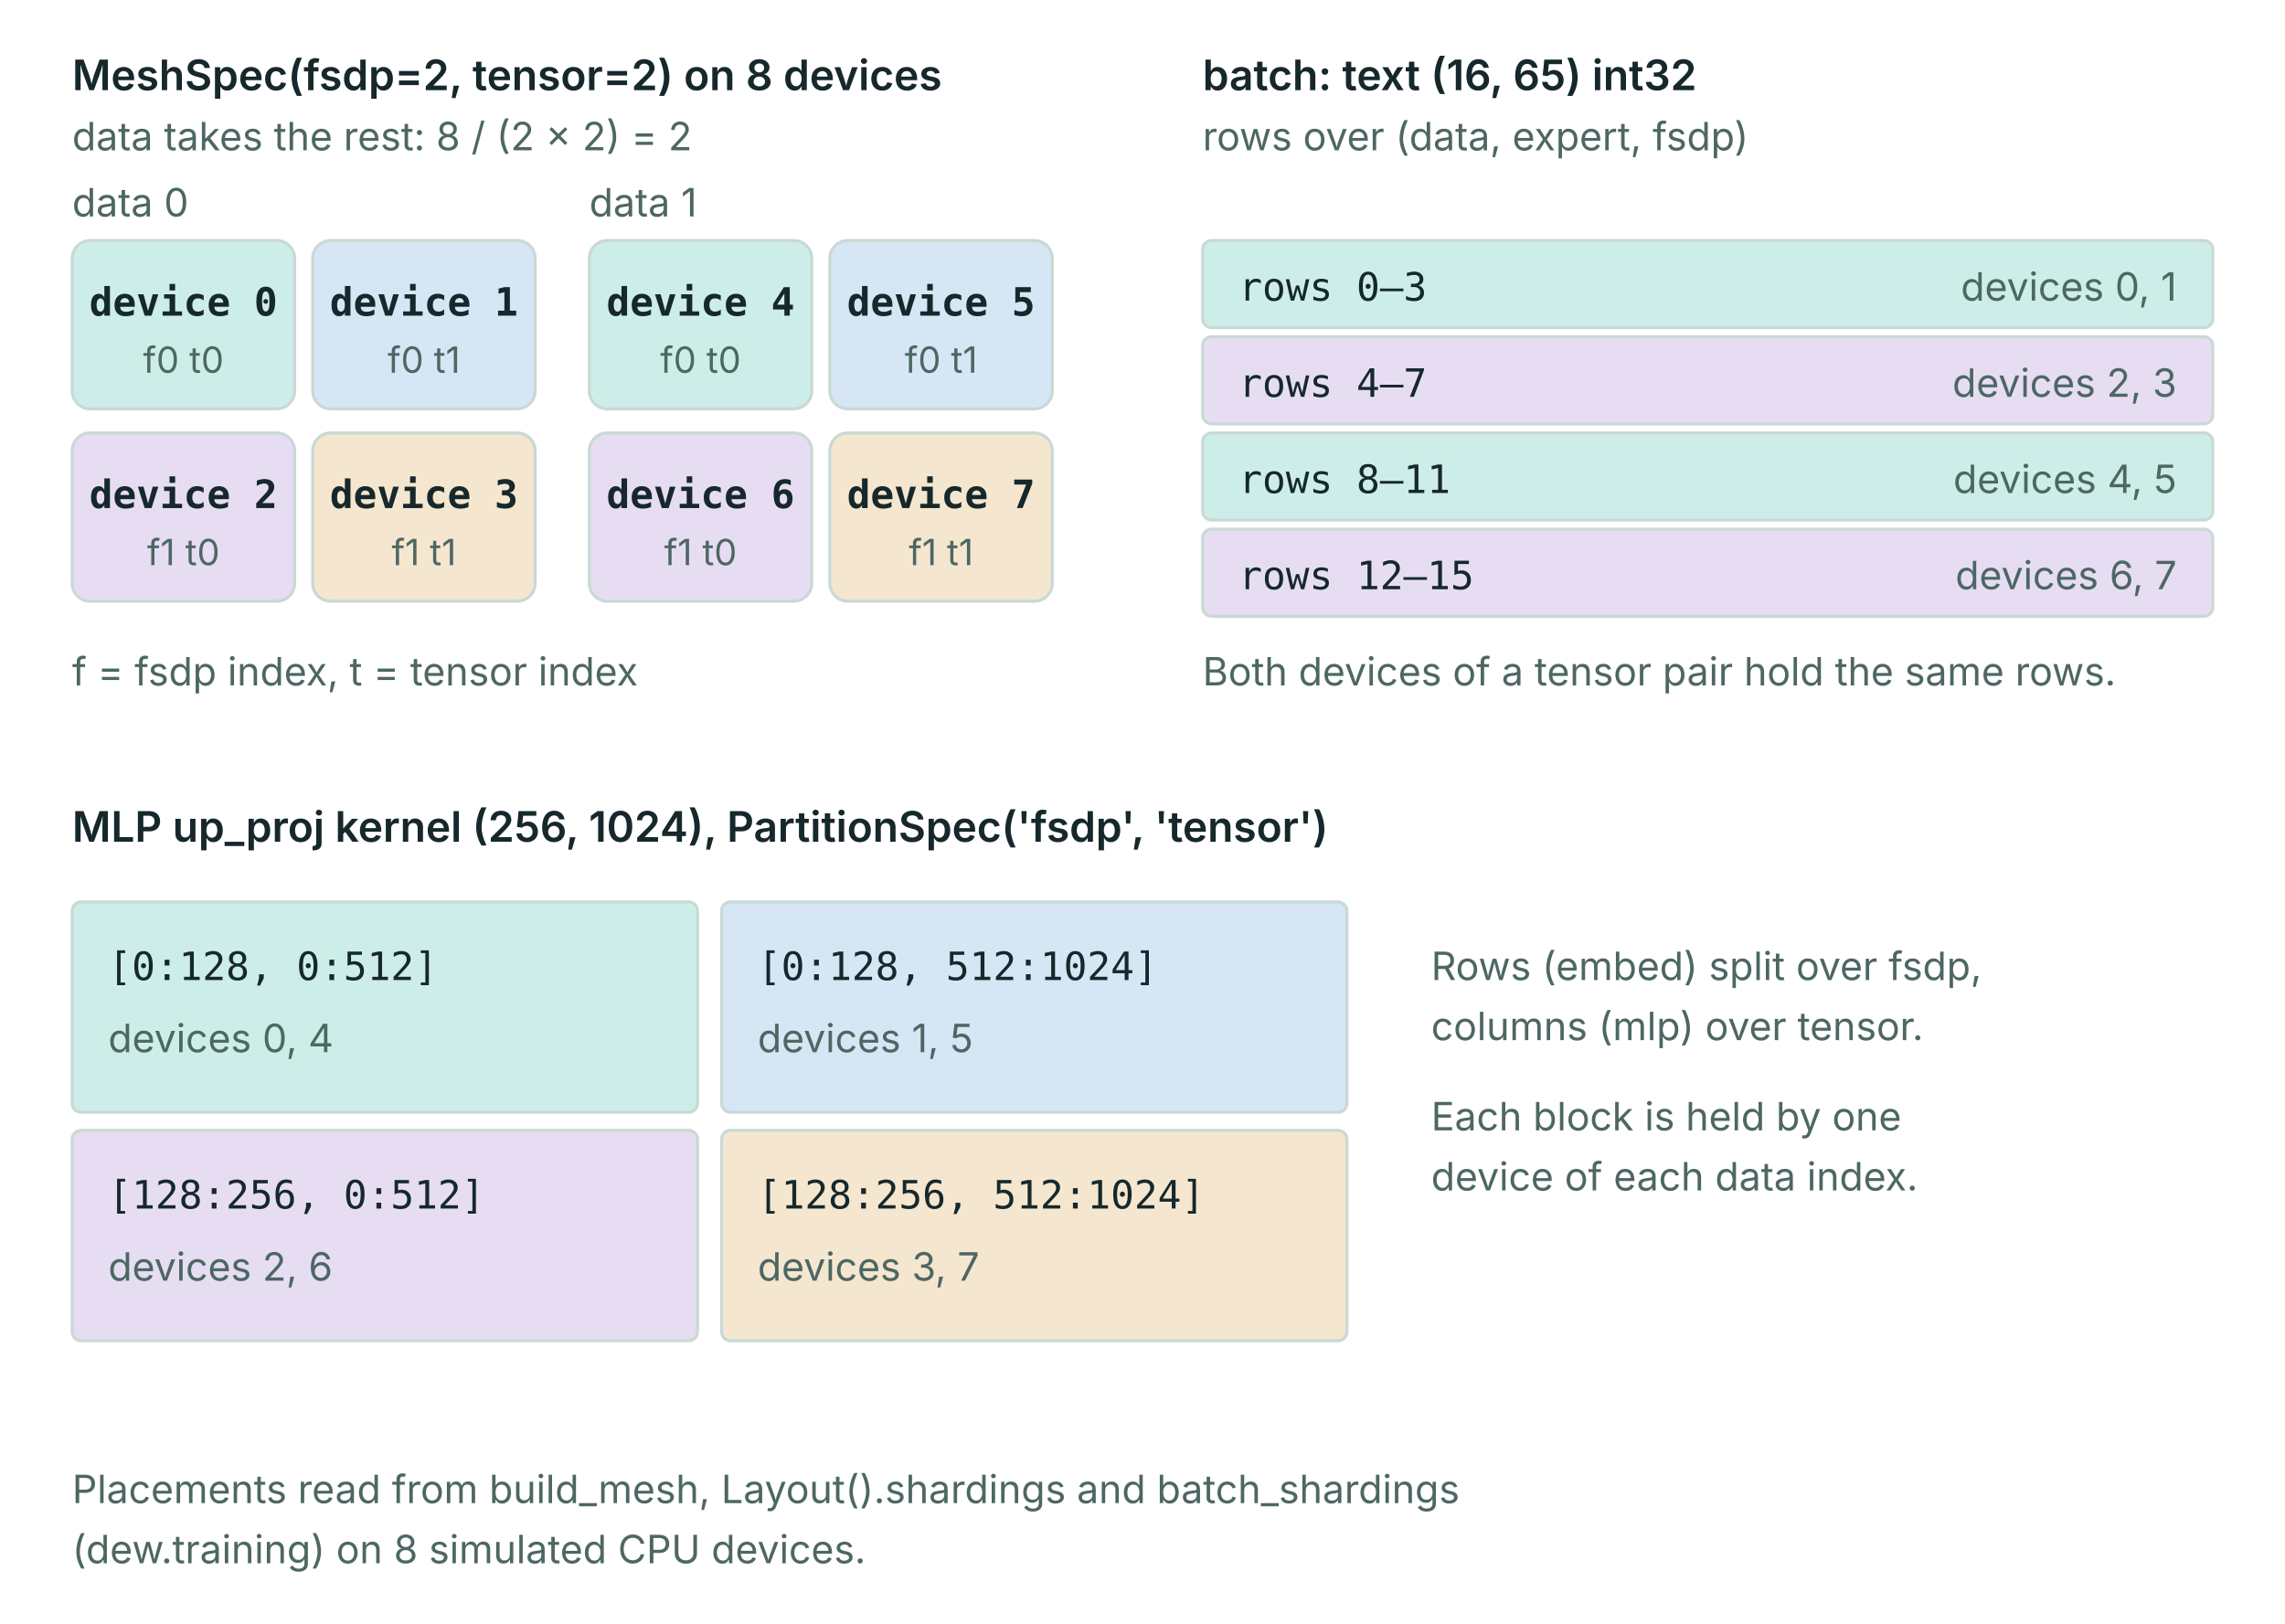
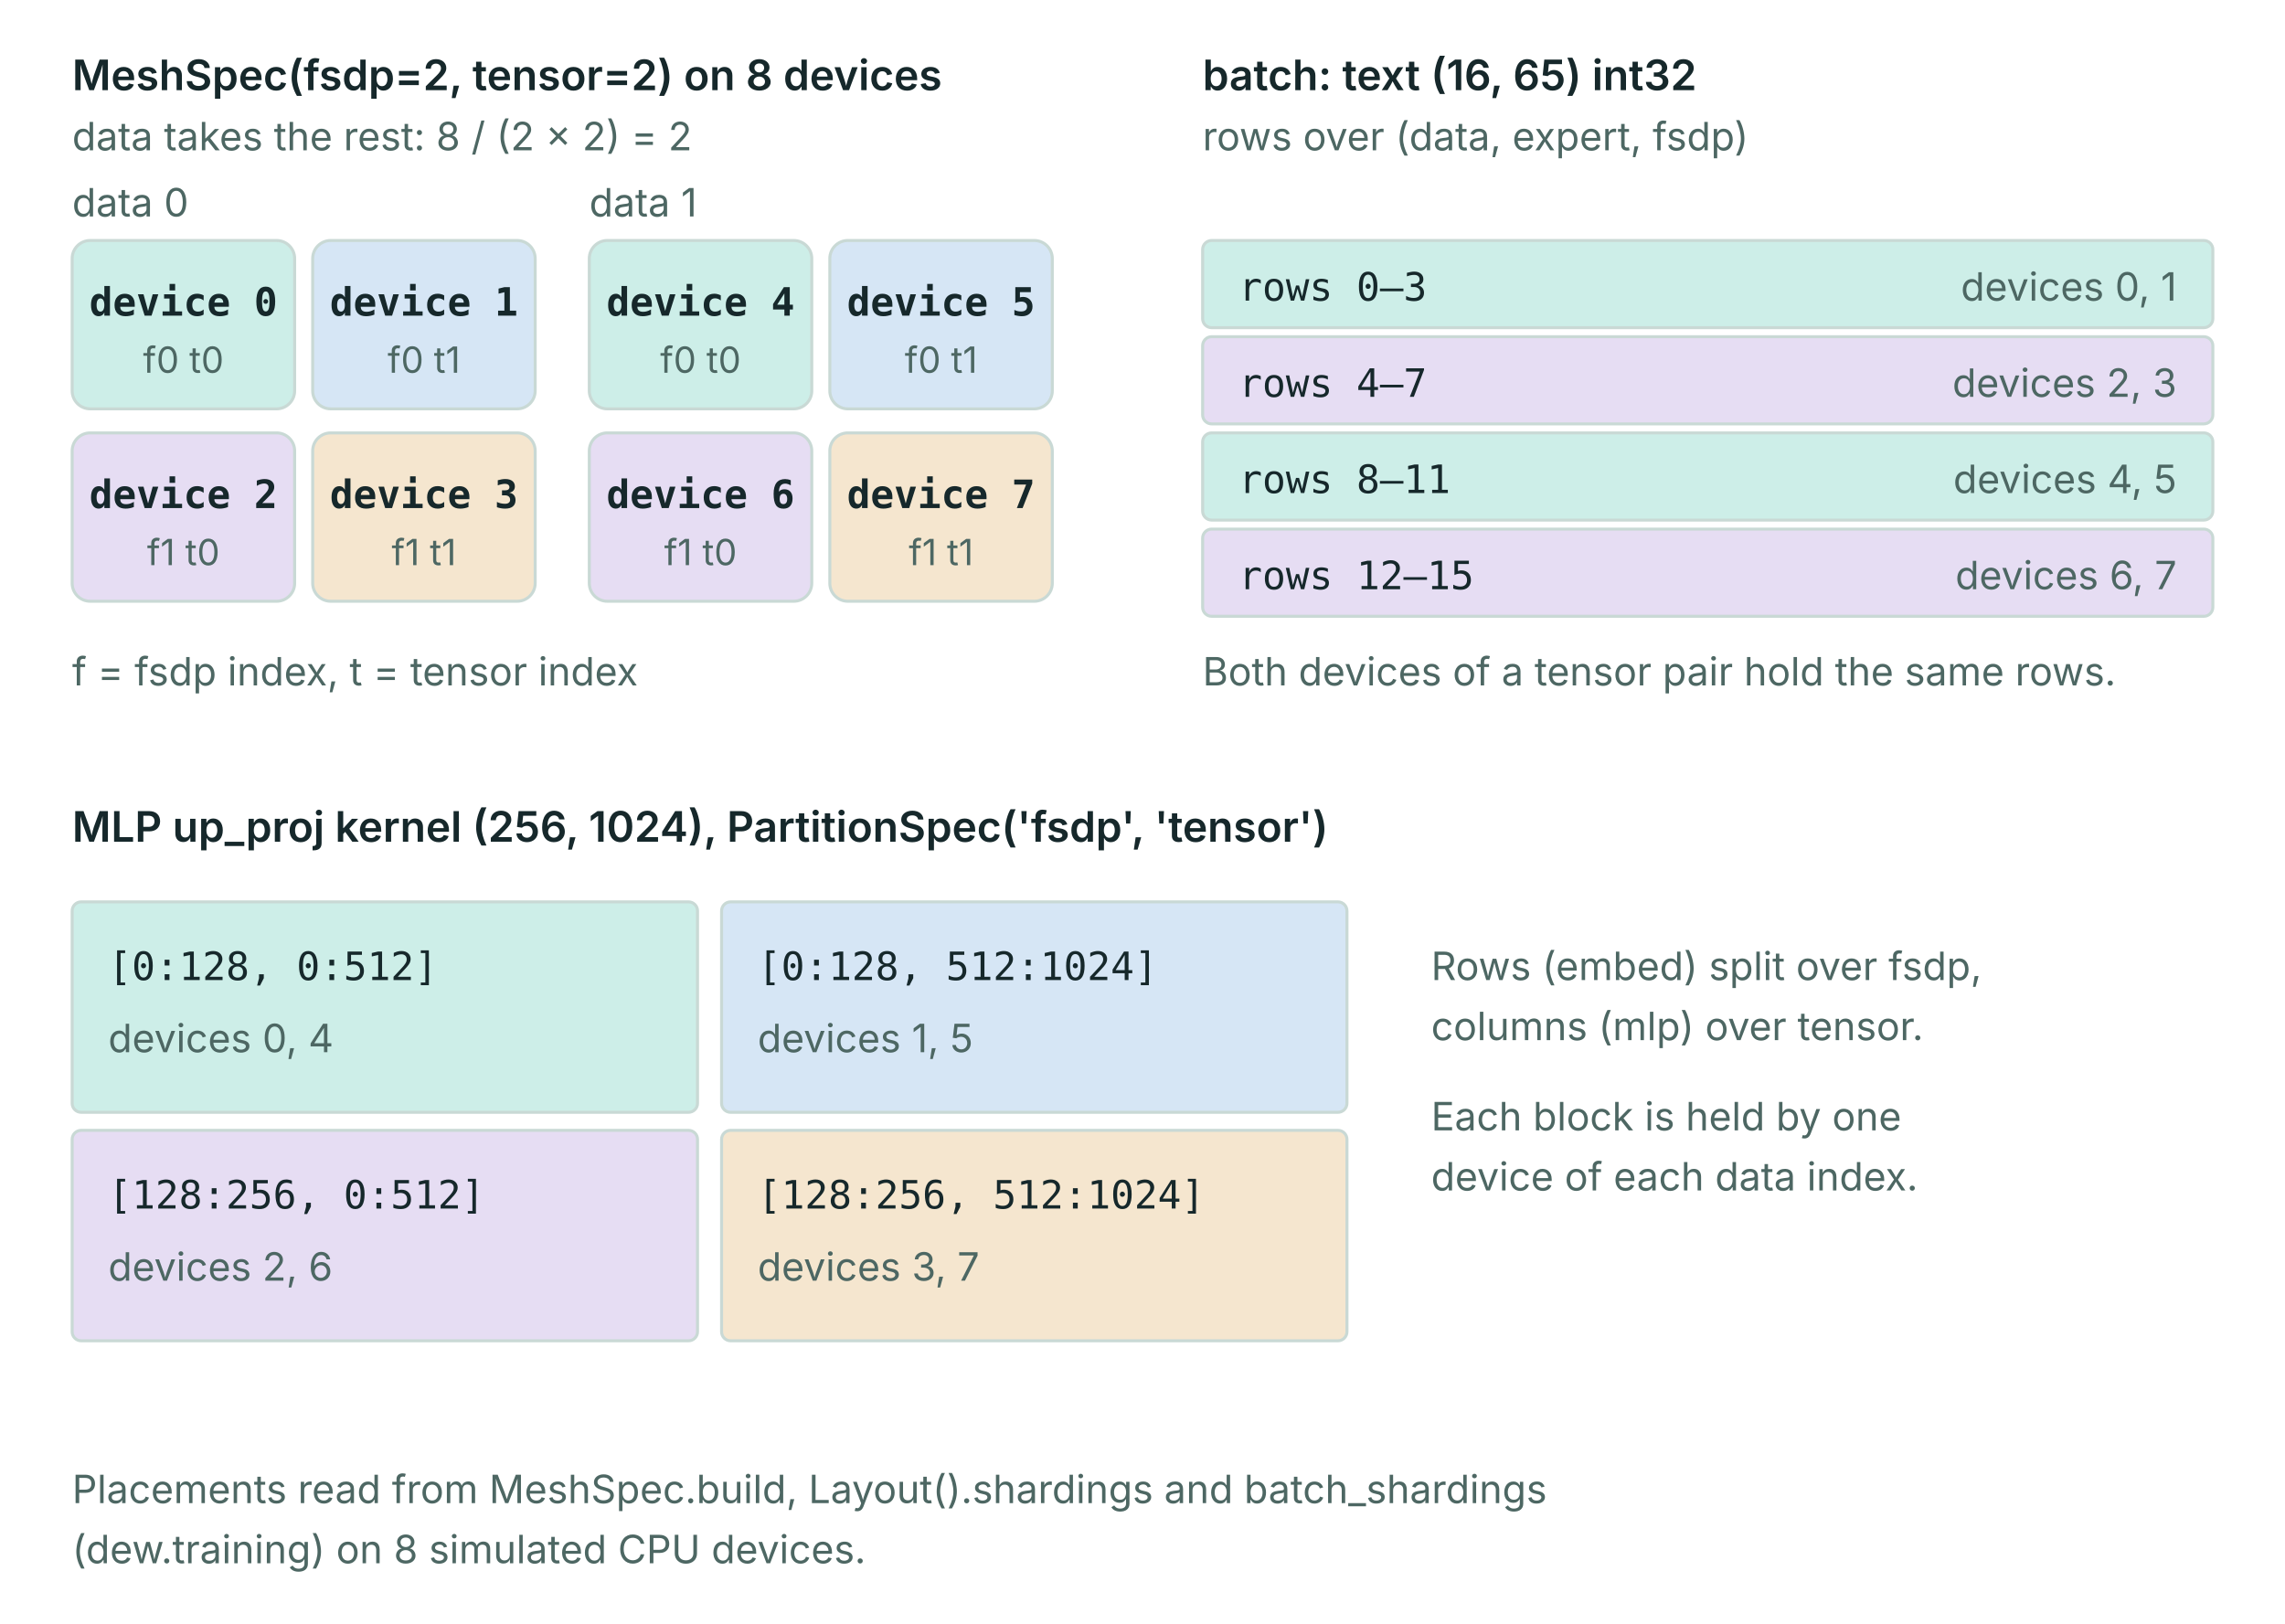
<svg xmlns="http://www.w3.org/2000/svg" viewBox="0 0 760 540" width="760" height="540" role="img">
  <text x="24" y="30" font-family="Geist, Inter, -apple-system, 'Segoe UI', Helvetica, Arial, sans-serif" font-size="14" font-weight="600" fill="#16282b" text-anchor="start">MeshSpec(fsdp=2, tensor=2) on 8 devices</text>
  <text x="24" y="50" font-family="Geist, Inter, -apple-system, 'Segoe UI', Helvetica, Arial, sans-serif" font-size="13" font-weight="400" fill="#4d6763" text-anchor="start">data takes the rest: 8 / (2 × 2) = 2</text>
  <text x="24" y="72" font-family="Geist, Inter, -apple-system, 'Segoe UI', Helvetica, Arial, sans-serif" font-size="13" font-weight="400" fill="#4d6763" text-anchor="start">data 0</text>
  <rect x="24" y="80" width="74" height="56" rx="6" fill="#cdeee8" stroke="#c9d9d5" stroke-width="1" />
  <text x="61" y="105" font-family="'Geist Mono', 'JetBrains Mono', ui-monospace, Menlo, Consolas, monospace" font-size="13" font-weight="600" fill="#16282b" text-anchor="middle">device 0</text>
  <text x="61" y="124" font-family="Geist, Inter, -apple-system, 'Segoe UI', Helvetica, Arial, sans-serif" font-size="12" font-weight="400" fill="#4d6763" text-anchor="middle">f0 t0</text>
  <rect x="104" y="80" width="74" height="56" rx="6" fill="#d6e6f5" stroke="#c9d9d5" stroke-width="1" />
  <text x="141" y="105" font-family="'Geist Mono', 'JetBrains Mono', ui-monospace, Menlo, Consolas, monospace" font-size="13" font-weight="600" fill="#16282b" text-anchor="middle">device 1</text>
  <text x="141" y="124" font-family="Geist, Inter, -apple-system, 'Segoe UI', Helvetica, Arial, sans-serif" font-size="12" font-weight="400" fill="#4d6763" text-anchor="middle">f0 t1</text>
  <rect x="24" y="144" width="74" height="56" rx="6" fill="#e6ddf3" stroke="#c9d9d5" stroke-width="1" />
  <text x="61" y="169" font-family="'Geist Mono', 'JetBrains Mono', ui-monospace, Menlo, Consolas, monospace" font-size="13" font-weight="600" fill="#16282b" text-anchor="middle">device 2</text>
  <text x="61" y="188" font-family="Geist, Inter, -apple-system, 'Segoe UI', Helvetica, Arial, sans-serif" font-size="12" font-weight="400" fill="#4d6763" text-anchor="middle">f1 t0</text>
  <rect x="104" y="144" width="74" height="56" rx="6" fill="#f5e6cf" stroke="#c9d9d5" stroke-width="1" />
  <text x="141" y="169" font-family="'Geist Mono', 'JetBrains Mono', ui-monospace, Menlo, Consolas, monospace" font-size="13" font-weight="600" fill="#16282b" text-anchor="middle">device 3</text>
  <text x="141" y="188" font-family="Geist, Inter, -apple-system, 'Segoe UI', Helvetica, Arial, sans-serif" font-size="12" font-weight="400" fill="#4d6763" text-anchor="middle">f1 t1</text>
  <text x="196" y="72" font-family="Geist, Inter, -apple-system, 'Segoe UI', Helvetica, Arial, sans-serif" font-size="13" font-weight="400" fill="#4d6763" text-anchor="start">data 1</text>
  <rect x="196" y="80" width="74" height="56" rx="6" fill="#cdeee8" stroke="#c9d9d5" stroke-width="1" />
  <text x="233" y="105" font-family="'Geist Mono', 'JetBrains Mono', ui-monospace, Menlo, Consolas, monospace" font-size="13" font-weight="600" fill="#16282b" text-anchor="middle">device 4</text>
  <text x="233" y="124" font-family="Geist, Inter, -apple-system, 'Segoe UI', Helvetica, Arial, sans-serif" font-size="12" font-weight="400" fill="#4d6763" text-anchor="middle">f0 t0</text>
  <rect x="276" y="80" width="74" height="56" rx="6" fill="#d6e6f5" stroke="#c9d9d5" stroke-width="1" />
  <text x="313" y="105" font-family="'Geist Mono', 'JetBrains Mono', ui-monospace, Menlo, Consolas, monospace" font-size="13" font-weight="600" fill="#16282b" text-anchor="middle">device 5</text>
  <text x="313" y="124" font-family="Geist, Inter, -apple-system, 'Segoe UI', Helvetica, Arial, sans-serif" font-size="12" font-weight="400" fill="#4d6763" text-anchor="middle">f0 t1</text>
  <rect x="196" y="144" width="74" height="56" rx="6" fill="#e6ddf3" stroke="#c9d9d5" stroke-width="1" />
  <text x="233" y="169" font-family="'Geist Mono', 'JetBrains Mono', ui-monospace, Menlo, Consolas, monospace" font-size="13" font-weight="600" fill="#16282b" text-anchor="middle">device 6</text>
  <text x="233" y="188" font-family="Geist, Inter, -apple-system, 'Segoe UI', Helvetica, Arial, sans-serif" font-size="12" font-weight="400" fill="#4d6763" text-anchor="middle">f1 t0</text>
  <rect x="276" y="144" width="74" height="56" rx="6" fill="#f5e6cf" stroke="#c9d9d5" stroke-width="1" />
  <text x="313" y="169" font-family="'Geist Mono', 'JetBrains Mono', ui-monospace, Menlo, Consolas, monospace" font-size="13" font-weight="600" fill="#16282b" text-anchor="middle">device 7</text>
  <text x="313" y="188" font-family="Geist, Inter, -apple-system, 'Segoe UI', Helvetica, Arial, sans-serif" font-size="12" font-weight="400" fill="#4d6763" text-anchor="middle">f1 t1</text>
  <text x="24" y="228" font-family="Geist, Inter, -apple-system, 'Segoe UI', Helvetica, Arial, sans-serif" font-size="13" font-weight="400" fill="#4d6763" text-anchor="start">f = fsdp index, t = tensor index</text>
  <text x="400" y="30" font-family="Geist, Inter, -apple-system, 'Segoe UI', Helvetica, Arial, sans-serif" font-size="14" font-weight="600" fill="#16282b" text-anchor="start">batch: text (16, 65) int32</text>
  <text x="400" y="50" font-family="Geist, Inter, -apple-system, 'Segoe UI', Helvetica, Arial, sans-serif" font-size="13" font-weight="400" fill="#4d6763" text-anchor="start">rows over (data, expert, fsdp)</text>
  <rect x="400" y="80" width="336" height="29" rx="3" fill="#cdeee8" stroke="#c9d9d5" stroke-width="1" />
  <text x="412" y="100" font-family="'Geist Mono', 'JetBrains Mono', ui-monospace, Menlo, Consolas, monospace" font-size="13" font-weight="400" fill="#16282b" text-anchor="start">rows 0–3</text>
  <text x="724" y="100" font-family="Geist, Inter, -apple-system, 'Segoe UI', Helvetica, Arial, sans-serif" font-size="13" font-weight="400" fill="#4d6763" text-anchor="end">devices 0, 1</text>
  <rect x="400" y="112" width="336" height="29" rx="3" fill="#e6ddf3" stroke="#c9d9d5" stroke-width="1" />
  <text x="412" y="132" font-family="'Geist Mono', 'JetBrains Mono', ui-monospace, Menlo, Consolas, monospace" font-size="13" font-weight="400" fill="#16282b" text-anchor="start">rows 4–7</text>
  <text x="724" y="132" font-family="Geist, Inter, -apple-system, 'Segoe UI', Helvetica, Arial, sans-serif" font-size="13" font-weight="400" fill="#4d6763" text-anchor="end">devices 2, 3</text>
  <rect x="400" y="144" width="336" height="29" rx="3" fill="#cdeee8" stroke="#c9d9d5" stroke-width="1" />
  <text x="412" y="164" font-family="'Geist Mono', 'JetBrains Mono', ui-monospace, Menlo, Consolas, monospace" font-size="13" font-weight="400" fill="#16282b" text-anchor="start">rows 8–11</text>
  <text x="724" y="164" font-family="Geist, Inter, -apple-system, 'Segoe UI', Helvetica, Arial, sans-serif" font-size="13" font-weight="400" fill="#4d6763" text-anchor="end">devices 4, 5</text>
  <rect x="400" y="176" width="336" height="29" rx="3" fill="#e6ddf3" stroke="#c9d9d5" stroke-width="1" />
  <text x="412" y="196" font-family="'Geist Mono', 'JetBrains Mono', ui-monospace, Menlo, Consolas, monospace" font-size="13" font-weight="400" fill="#16282b" text-anchor="start">rows 12–15</text>
  <text x="724" y="196" font-family="Geist, Inter, -apple-system, 'Segoe UI', Helvetica, Arial, sans-serif" font-size="13" font-weight="400" fill="#4d6763" text-anchor="end">devices 6, 7</text>
  <text x="400" y="228" font-family="Geist, Inter, -apple-system, 'Segoe UI', Helvetica, Arial, sans-serif" font-size="13" font-weight="400" fill="#4d6763" text-anchor="start">Both devices of a tensor pair hold the same rows.</text>
  <text x="24" y="280" font-family="Geist, Inter, -apple-system, 'Segoe UI', Helvetica, Arial, sans-serif" font-size="14" font-weight="600" fill="#16282b" text-anchor="start">MLP up_proj kernel (256, 1024), PartitionSpec('fsdp', 'tensor')</text>
  <rect x="24" y="300" width="208" height="70" rx="3" fill="#cdeee8" stroke="#c9d9d5" stroke-width="1" />
  <text x="36" y="326" font-family="'Geist Mono', 'JetBrains Mono', ui-monospace, Menlo, Consolas, monospace" font-size="13" font-weight="400" fill="#16282b" text-anchor="start">[0:128, 0:512]</text>
  <text x="36" y="350" font-family="Geist, Inter, -apple-system, 'Segoe UI', Helvetica, Arial, sans-serif" font-size="13" font-weight="400" fill="#4d6763" text-anchor="start">devices 0, 4</text>
  <rect x="240" y="300" width="208" height="70" rx="3" fill="#d6e6f5" stroke="#c9d9d5" stroke-width="1" />
  <text x="252" y="326" font-family="'Geist Mono', 'JetBrains Mono', ui-monospace, Menlo, Consolas, monospace" font-size="13" font-weight="400" fill="#16282b" text-anchor="start">[0:128, 512:1024]</text>
  <text x="252" y="350" font-family="Geist, Inter, -apple-system, 'Segoe UI', Helvetica, Arial, sans-serif" font-size="13" font-weight="400" fill="#4d6763" text-anchor="start">devices 1, 5</text>
  <rect x="24" y="376" width="208" height="70" rx="3" fill="#e6ddf3" stroke="#c9d9d5" stroke-width="1" />
  <text x="36" y="402" font-family="'Geist Mono', 'JetBrains Mono', ui-monospace, Menlo, Consolas, monospace" font-size="13" font-weight="400" fill="#16282b" text-anchor="start">[128:256, 0:512]</text>
  <text x="36" y="426" font-family="Geist, Inter, -apple-system, 'Segoe UI', Helvetica, Arial, sans-serif" font-size="13" font-weight="400" fill="#4d6763" text-anchor="start">devices 2, 6</text>
  <rect x="240" y="376" width="208" height="70" rx="3" fill="#f5e6cf" stroke="#c9d9d5" stroke-width="1" />
  <text x="252" y="402" font-family="'Geist Mono', 'JetBrains Mono', ui-monospace, Menlo, Consolas, monospace" font-size="13" font-weight="400" fill="#16282b" text-anchor="start">[128:256, 512:1024]</text>
  <text x="252" y="426" font-family="Geist, Inter, -apple-system, 'Segoe UI', Helvetica, Arial, sans-serif" font-size="13" font-weight="400" fill="#4d6763" text-anchor="start">devices 3, 7</text>
  <text x="476" y="326" font-family="Geist, Inter, -apple-system, 'Segoe UI', Helvetica, Arial, sans-serif" font-size="13" font-weight="400" fill="#4d6763" text-anchor="start">Rows (embed) split over fsdp,</text>
  <text x="476" y="346" font-family="Geist, Inter, -apple-system, 'Segoe UI', Helvetica, Arial, sans-serif" font-size="13" font-weight="400" fill="#4d6763" text-anchor="start">columns (mlp) over tensor.</text>
  <text x="476" y="376" font-family="Geist, Inter, -apple-system, 'Segoe UI', Helvetica, Arial, sans-serif" font-size="13" font-weight="400" fill="#4d6763" text-anchor="start">Each block is held by one</text>
  <text x="476" y="396" font-family="Geist, Inter, -apple-system, 'Segoe UI', Helvetica, Arial, sans-serif" font-size="13" font-weight="400" fill="#4d6763" text-anchor="start">device of each data index.</text>
-   <text x="24" y="500" font-family="Geist, Inter, -apple-system, 'Segoe UI', Helvetica, Arial, sans-serif" font-size="13" font-weight="400" fill="#4d6763" text-anchor="start">Placements read from build_mesh, Layout().shardings and batch_shardings</text>
+   <text x="24" y="500" font-family="Geist, Inter, -apple-system, 'Segoe UI', Helvetica, Arial, sans-serif" font-size="13" font-weight="400" fill="#4d6763" text-anchor="start">Placements read from MeshSpec.build, Layout().shardings and batch_shardings</text>
  <text x="24" y="520" font-family="Geist, Inter, -apple-system, 'Segoe UI', Helvetica, Arial, sans-serif" font-size="13" font-weight="400" fill="#4d6763" text-anchor="start">(dew.training) on 8 simulated CPU devices.</text>
</svg>
